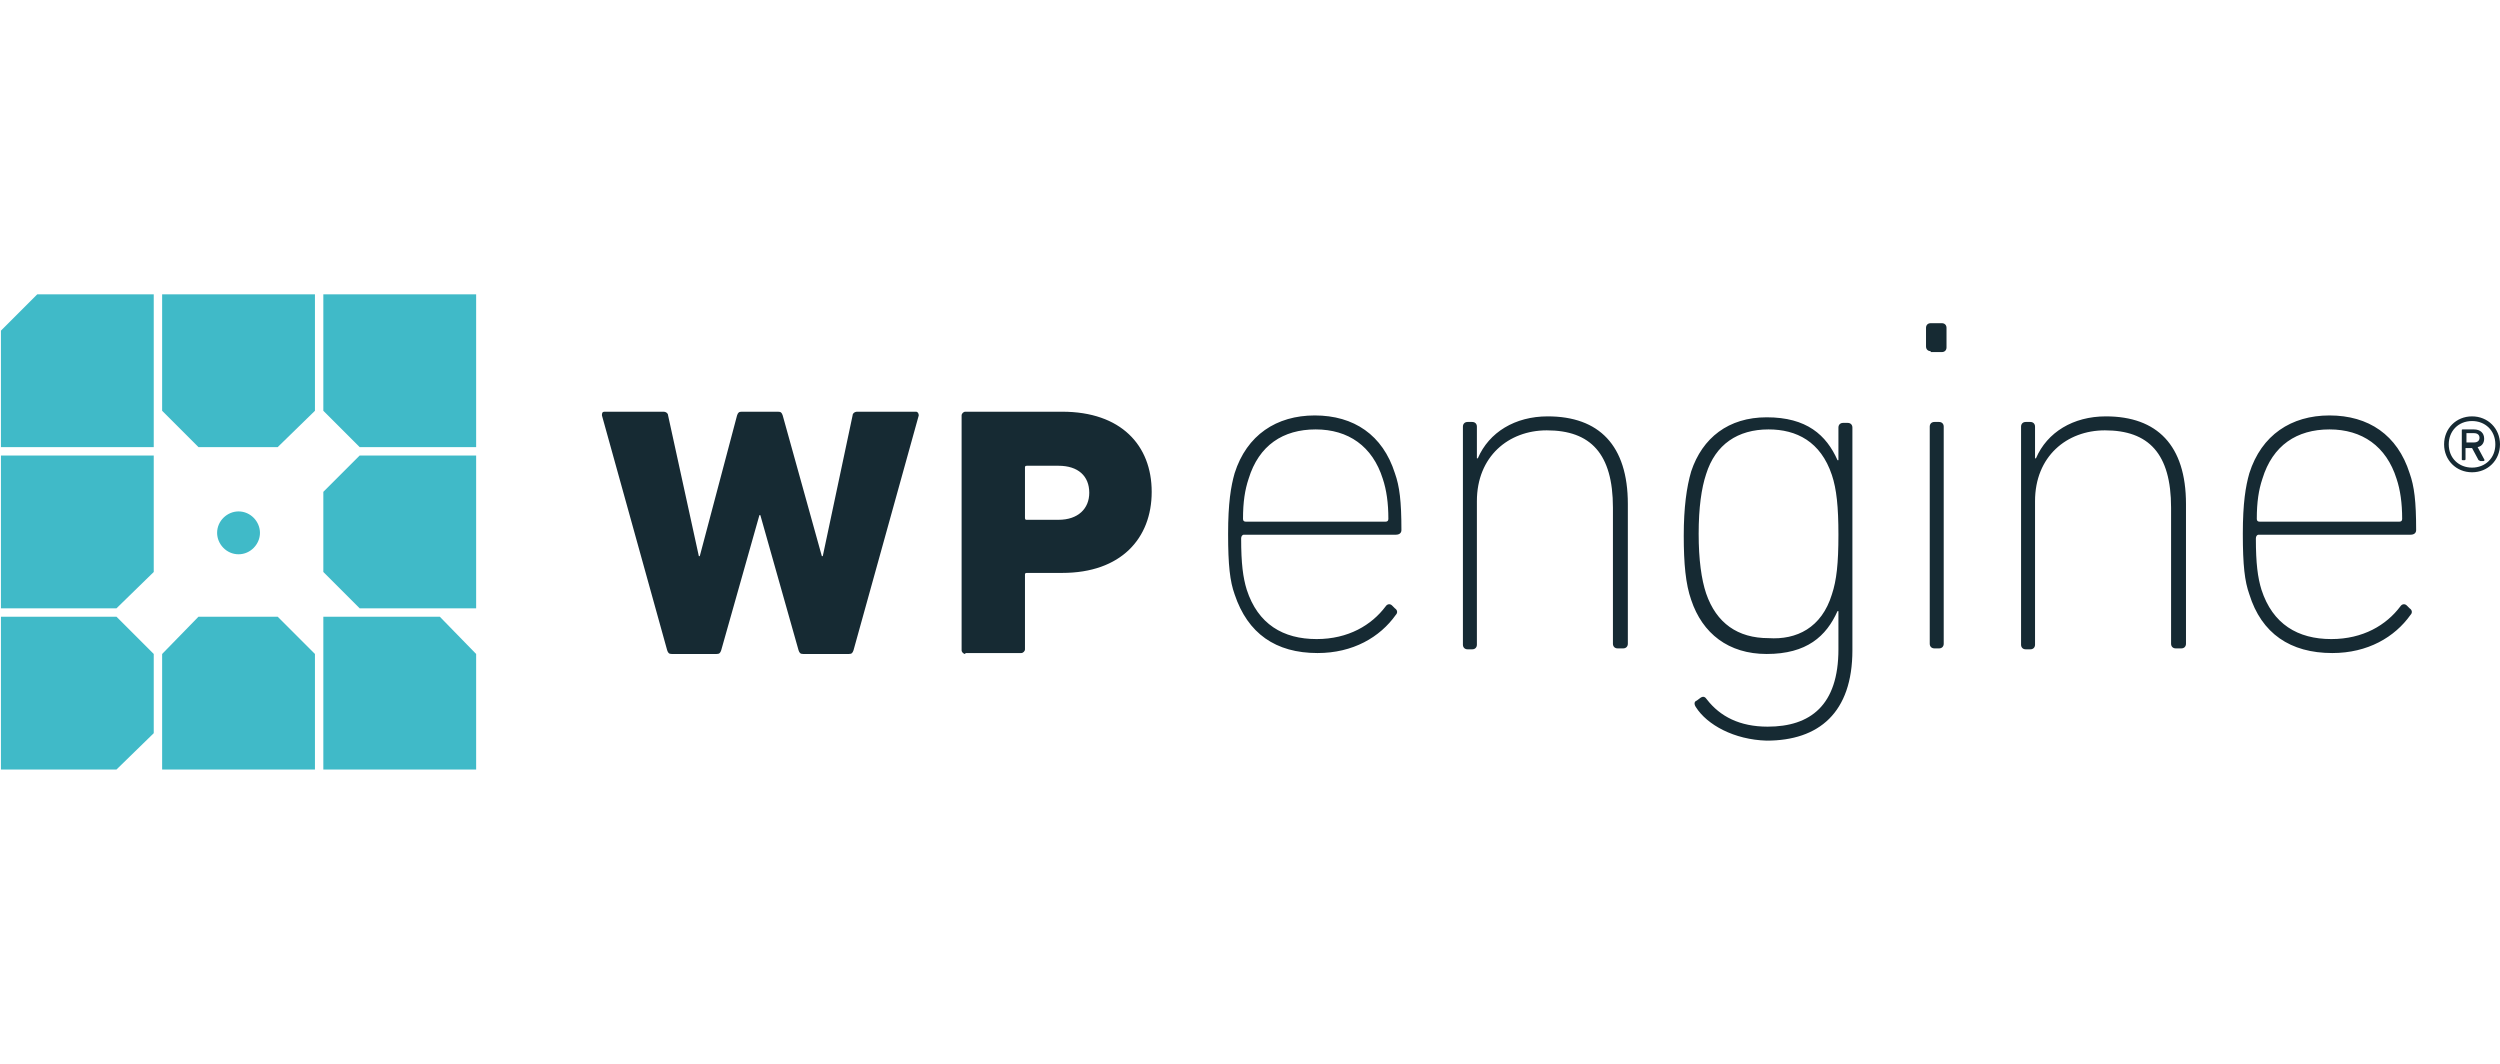
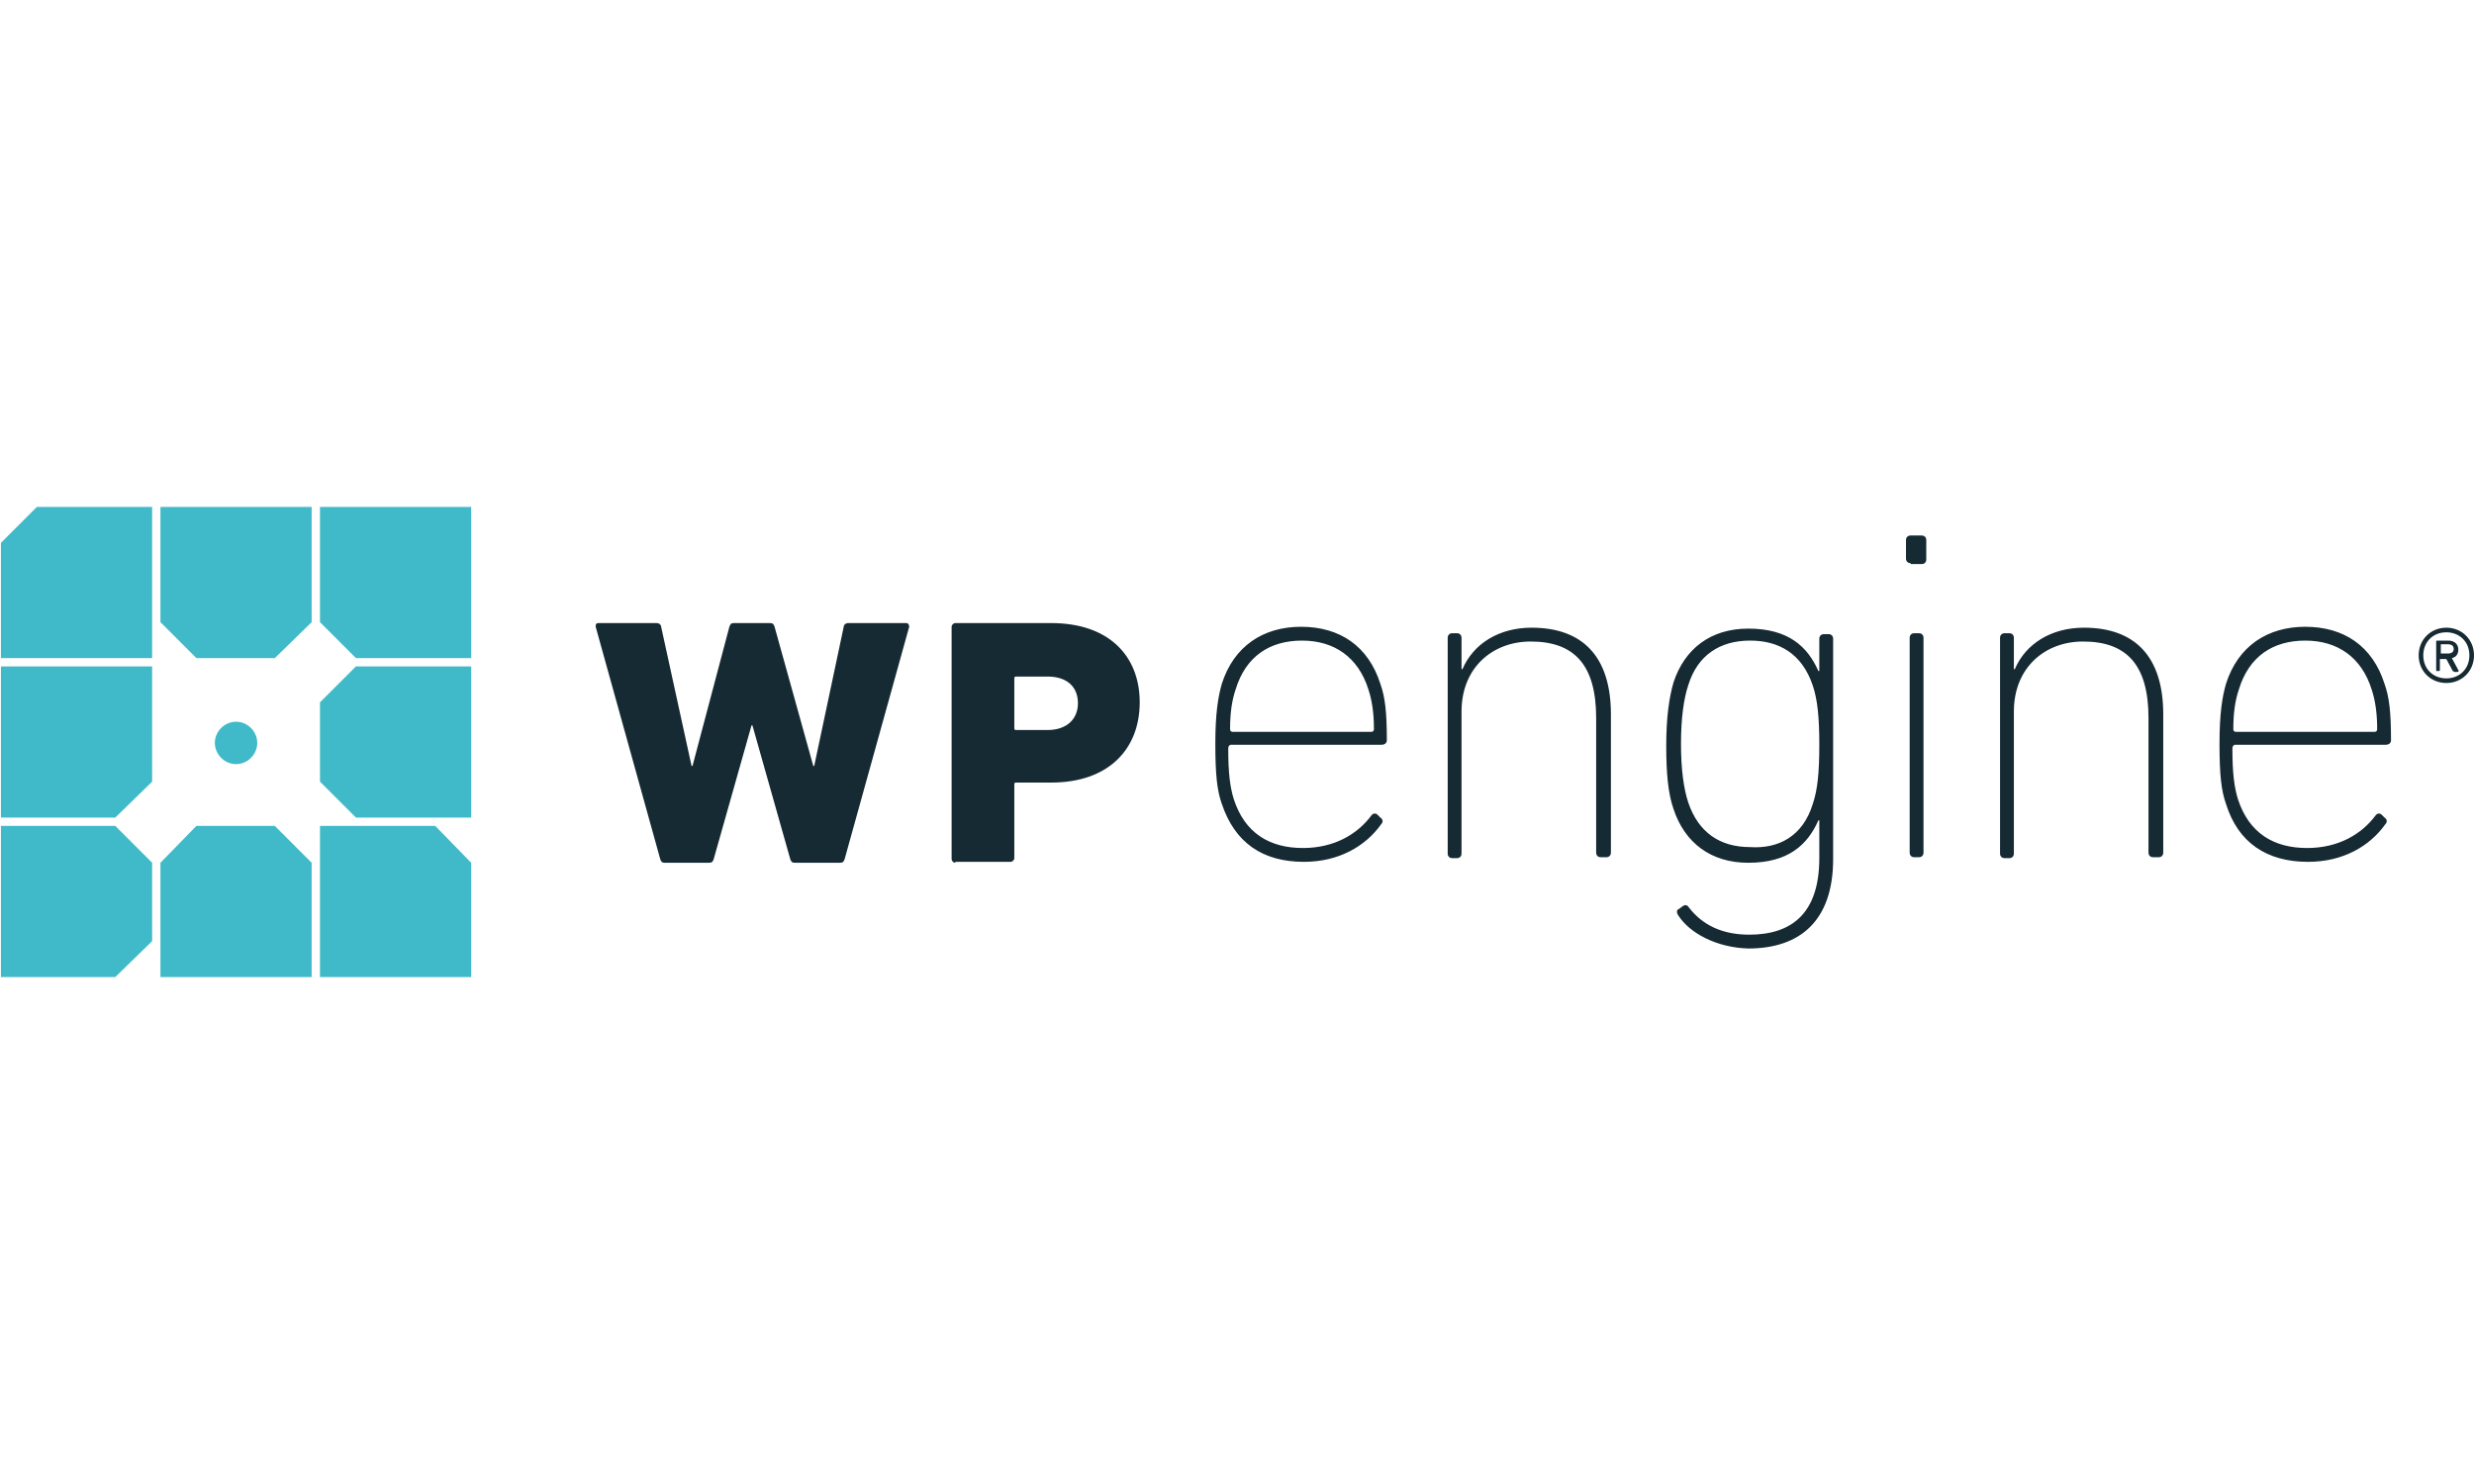
- <svg xmlns="http://www.w3.org/2000/svg" width="141px" height="60px" viewBox="0 0 268.3 51">
+ <svg xmlns="http://www.w3.org/2000/svg" width="100px" height="60px" viewBox="0 0 268.3 51">
  <path d="M17.4 51h16.4V38.6l-4-4h-8.5l-3.9 4zm21.2-33.7l-3.9 3.9v8.6l3.9 3.9h12.5V17.3zM33.8 0H17.4v12.5l3.9 3.9h8.5l4-3.9zm17.3 51V38.6l-3.9-4H34.7V51zM4 0L.1 3.9v12.5h16.4V0zm30.7 0v12.5l3.9 3.9h12.5V0zm-9.1 27.9c-1.3 0-2.3-1.1-2.3-2.3 0-1.3 1.1-2.3 2.3-2.3 1.3 0 2.3 1.1 2.3 2.3 0 1.2-1 2.3-2.3 2.3zm-9.1-10.6H.1v16.4h12.4l4-3.9zm0 21.3l-4-4H.1V51h12.4l4-3.9z" fill="#40BAC8" />
  <path d="M86.2 38.6c-.3 0-.4-.1-.5-.4l-4.1-14.5h-.1l-4.1 14.5c-.1.3-.2.4-.5.4h-4.8c-.3 0-.4-.1-.5-.4l-7-25.2c0-.2 0-.4.3-.4h6.3c.3 0 .5.2.5.4L75 28.1h.1l4-15.1c.1-.3.2-.4.5-.4h3.9c.3 0 .4.1.5.4l4.2 15.1h.1L91.5 13c0-.2.2-.4.5-.4h6.3c.2 0 .3.2.3.4l-7 25.2c-.1.3-.2.4-.5.4h-4.9zm17.4 0c-.2 0-.4-.2-.4-.4V13c0-.2.2-.4.4-.4H114c6.3 0 9.6 3.6 9.6 8.6s-3.3 8.7-9.6 8.7h-3.8c-.2 0-.2.1-.2.2v8c0 .2-.2.4-.4.4h-6zm13.3-17.3c0-1.8-1.2-2.9-3.3-2.9h-3.4c-.2 0-.2.1-.2.2V24c0 .2.1.2.2.2h3.4c2.1 0 3.3-1.2 3.3-2.9zm15.6 10.9c-.5-1.4-.7-3.1-.7-6.5 0-3.3.3-5.1.7-6.5 1.3-4.1 4.5-6.2 8.6-6.2 4.2 0 7.3 2.1 8.6 6.2.5 1.4.7 3 .7 6.1 0 .3-.2.5-.6.5h-16.3c-.2 0-.3.2-.3.4 0 2.7.2 4.2.6 5.5 1.2 3.7 3.9 5.3 7.5 5.3 3.4 0 5.9-1.5 7.4-3.5.2-.3.5-.3.7-.1l.3.3c.3.2.3.5.1.7-1.7 2.4-4.6 4.1-8.4 4.1-4.5 0-7.5-2.1-8.9-6.3zm16.2-7.8c.2 0 .3-.1.3-.3 0-1.7-.2-3.1-.6-4.3-1.1-3.5-3.7-5.3-7.2-5.3s-6.1 1.7-7.2 5.3c-.4 1.2-.6 2.5-.6 4.3 0 .2.1.3.3.3h15zM173.6 38c-.3 0-.5-.2-.5-.5V22.9c0-5.8-2.4-8.3-7.1-8.3-4.1 0-7.5 2.8-7.5 7.6v15.4c0 .3-.2.5-.5.5h-.5c-.3 0-.5-.2-.5-.5V14.2c0-.3.2-.5.5-.5h.5c.3 0 .5.2.5.5v3.4h.1c1.2-2.8 4-4.5 7.5-4.5 5.5 0 8.6 3.1 8.6 9.4v15c0 .3-.2.5-.5.5h-.6zm8.4 6.3c-.2-.3-.2-.6.1-.7l.4-.3c.3-.2.5-.1.7.2 1.4 1.8 3.5 2.9 6.5 2.9 4.6 0 7.6-2.3 7.6-8.3V34h-.1c-1.2 2.7-3.3 4.6-7.6 4.6-4.1 0-6.9-2.2-8.1-5.8-.6-1.7-.8-3.9-.8-6.9 0-3 .3-5.2.8-6.9 1.2-3.6 4-5.8 8.1-5.8 4.3 0 6.4 1.9 7.6 4.6h.1v-3.5c0-.3.2-.5.5-.5h.5c.3 0 .5.2.5.5v23.9c0 6.7-3.6 9.7-9.2 9.7-3.5-.1-6.4-1.7-7.6-3.6zm14.6-12.1c.5-1.5.7-3.3.7-6.4 0-3-.2-4.9-.7-6.4-1.2-3.6-3.8-4.9-6.8-4.9-3.3 0-5.7 1.6-6.7 4.8-.5 1.5-.8 3.6-.8 6.4 0 2.8.3 4.9.8 6.4 1.1 3.2 3.4 4.8 6.7 4.8 3 .2 5.7-1.1 6.8-4.7zm10.6-26.1c-.3 0-.5-.2-.5-.5v-2c0-.3.2-.5.5-.5h1.2c.3 0 .5.2.5.5v2.1c0 .3-.2.5-.5.5h-1.2zm.4 31.9c-.3 0-.5-.2-.5-.5V14.2c0-.3.2-.5.5-.5h.5c.3 0 .5.2.5.5v23.3c0 .3-.2.5-.5.5h-.5zm25.9 0c-.3 0-.5-.2-.5-.5V22.9c0-5.8-2.4-8.3-7.1-8.3-4.1 0-7.5 2.8-7.5 7.6v15.4c0 .3-.2.5-.5.5h-.5c-.3 0-.5-.2-.5-.5V14.2c0-.3.2-.5.5-.5h.5c.3 0 .5.2.5.5v3.4h.1c1.2-2.8 4-4.5 7.5-4.5 5.5 0 8.6 3.1 8.6 9.4v15c0 .3-.2.5-.5.5h-.6zm7.9-5.8c-.5-1.4-.7-3.1-.7-6.5 0-3.3.3-5.1.7-6.5 1.3-4.1 4.5-6.2 8.6-6.2 4.2 0 7.3 2.1 8.6 6.2.5 1.4.7 3 .7 6.1 0 .3-.2.5-.6.5h-16.3c-.2 0-.3.2-.3.4 0 2.7.2 4.2.6 5.5 1.2 3.7 3.9 5.3 7.5 5.3 3.4 0 5.9-1.5 7.4-3.5.2-.3.5-.3.7-.1l.3.3c.3.2.3.5.1.7-1.7 2.4-4.6 4.1-8.4 4.1-4.5 0-7.6-2.1-8.9-6.3zm16.1-7.8c.2 0 .3-.1.3-.3 0-1.7-.2-3.1-.6-4.3-1.1-3.5-3.7-5.3-7.2-5.3s-6.1 1.7-7.2 5.3c-.4 1.2-.6 2.5-.6 4.3 0 .2.1.3.3.3h15zM262.3 16.1c0-1.7 1.3-3 3-3s3 1.3 3 3-1.3 3-3 3-3-1.3-3-3zm5.5 0c0-1.5-1.1-2.5-2.5-2.5-1.5 0-2.5 1.1-2.5 2.5 0 1.5 1.1 2.5 2.5 2.5s2.5-1 2.5-2.5zm-3.5 1.7c-.1 0-.1 0-.1-.1v-3.1c0-.1 0-.1.1-.1h1.2c.7 0 1.1.4 1.1 1 0 .4-.2.8-.7.9l.7 1.3c.1.1 0 .2-.1.2h-.3c-.1 0-.1-.1-.2-.1l-.7-1.3h-.7v1.2c0 .1-.1.1-.1.1h-.2zm1.8-2.4c0-.3-.2-.5-.6-.5h-.8v1h.8c.4 0 .6-.2.6-.5z" fill="#162A33" />
</svg>
